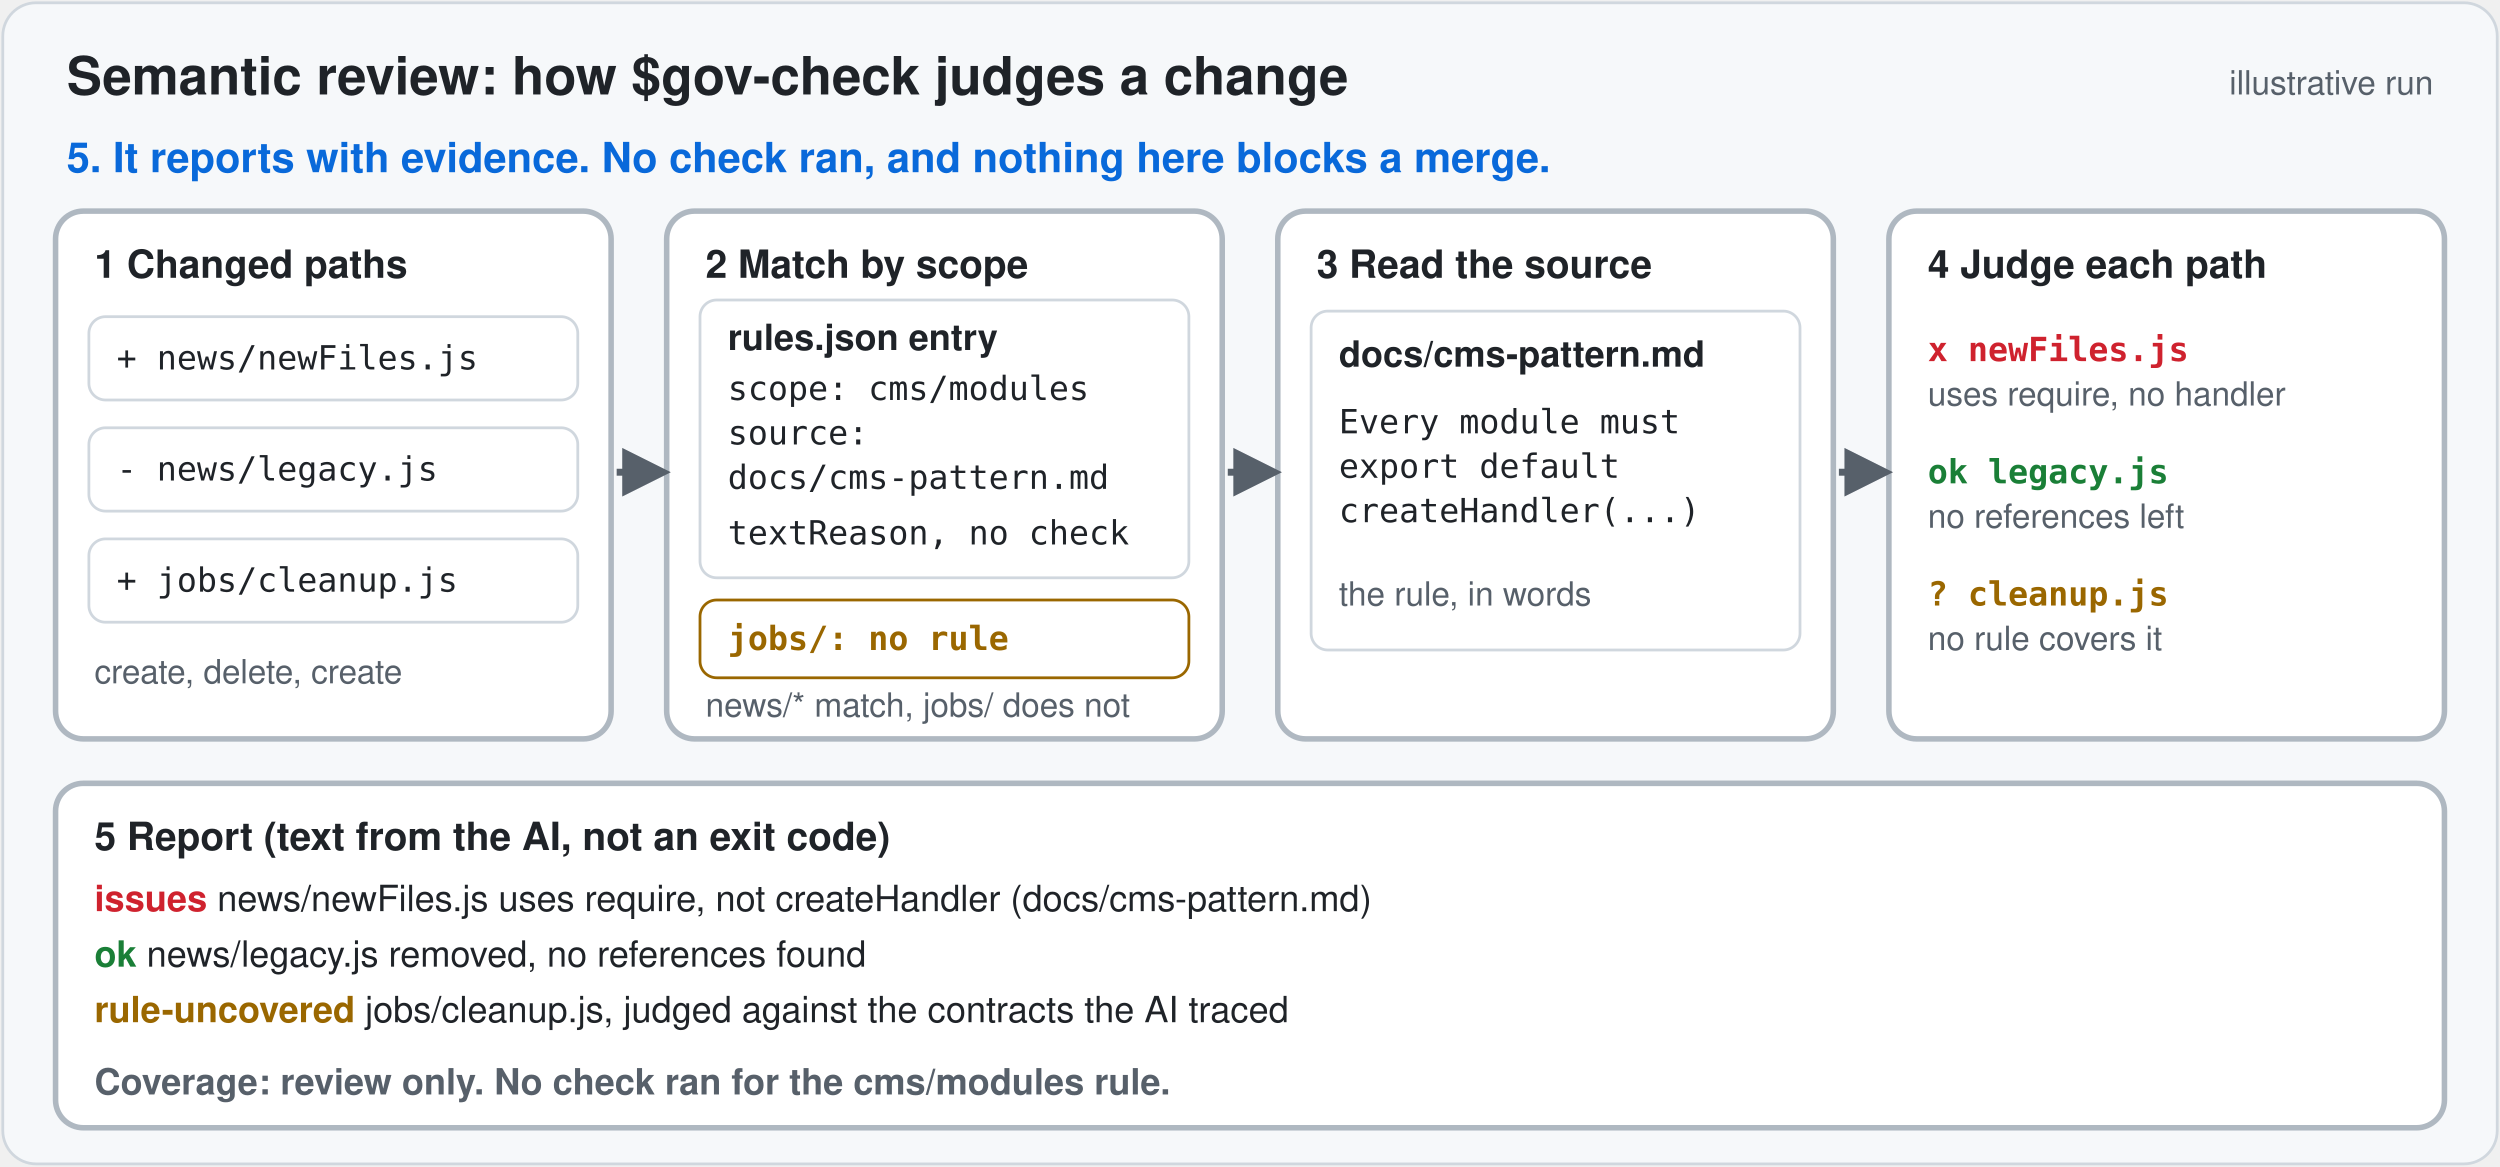
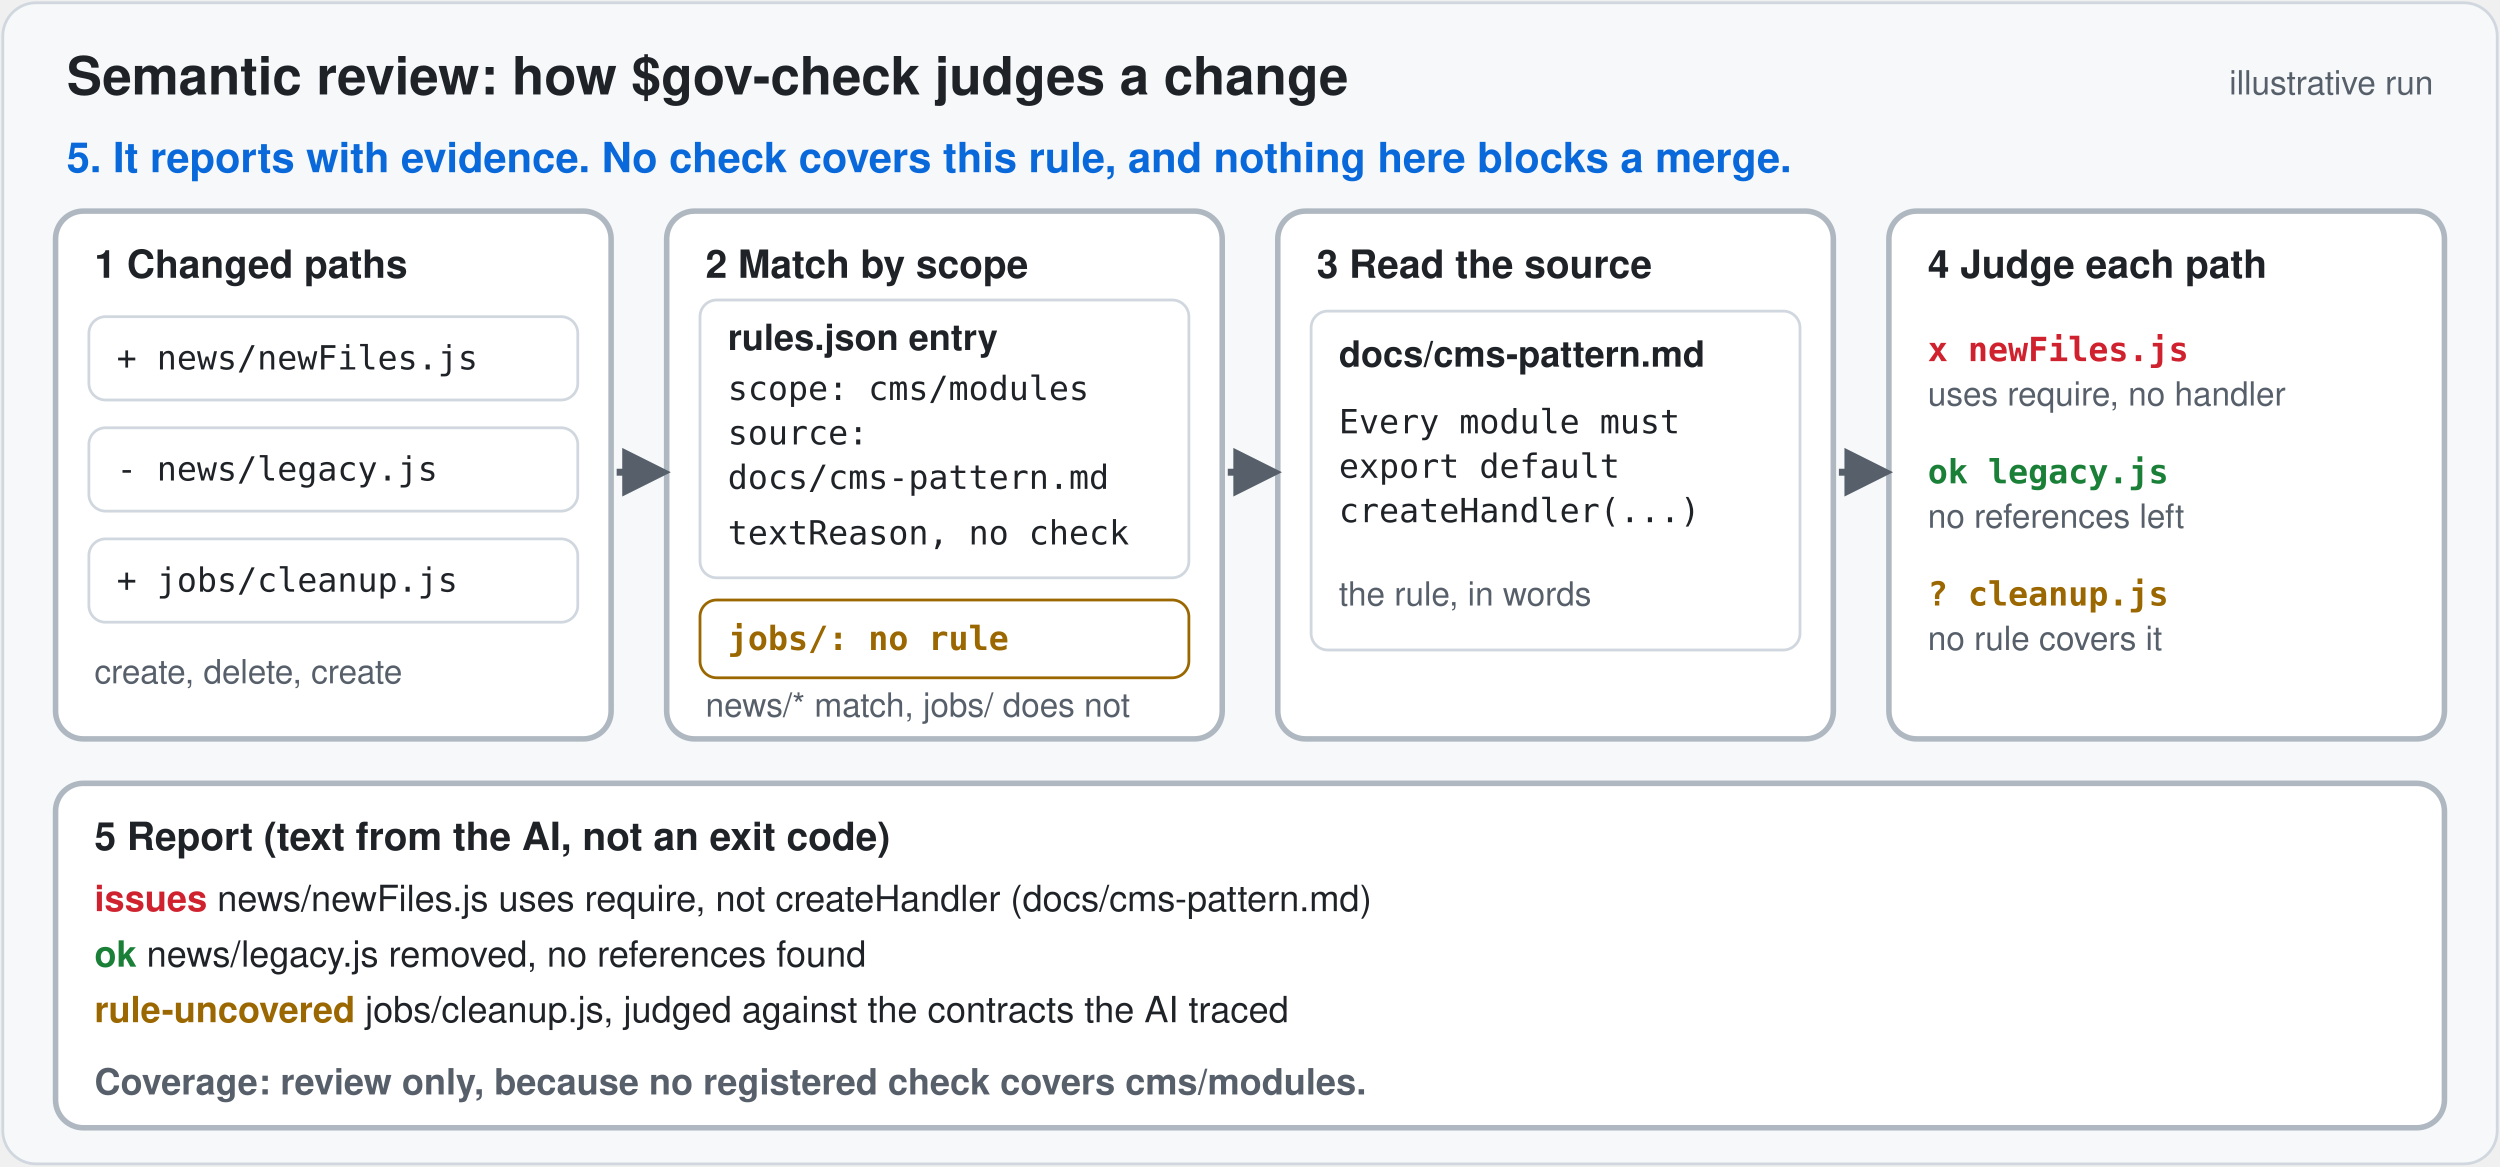
<svg xmlns="http://www.w3.org/2000/svg" viewBox="0 0 900 420" width="900" height="420" role="img" aria-labelledby="t d">
  <style>
    .card { fill:#f6f8fa; stroke:#d0d7de; }
    text { font-family:-apple-system,BlinkMacSystemFont,"Segoe UI",Helvetica,Arial,sans-serif; fill:#1f2328; font-size:13px; }
    .title { font-size:19px; font-weight:600; }
    .cap { font-size:15px; font-weight:600; fill:#0969da; }
    .hd { font-size:14px; font-weight:700; }
    .tag { font-size:12px; fill:#57606a; }
    .box { fill:#fff; stroke:#afb8c1; stroke-width:2; }
    .chip { fill:#fff; stroke:#d0d7de; }
    .mono { font-family:ui-monospace,SFMono-Regular,Menlo,Consolas,monospace; font-size:12px; }
    .arrow { stroke:#57606a; stroke-width:2.5; fill:none; marker-end:url(#ah); }
    .bad { fill:#cf222e; font-weight:700; }
    .good { fill:#1a7f37; font-weight:700; }
    .warn { fill:#9a6700; font-weight:700; }
    .note { fill:#57606a; font-weight:600; }
    .cap1,.cap2,.cap3,.cap4 { opacity:0; }
    .cap5 { opacity:1; }
    @media (prefers-reduced-motion: no-preference) {
      #s2 { opacity:0; animation: s2 20s linear infinite; }
      #s3 { opacity:0; animation: s3 20s linear infinite; }
      #s4 { opacity:0; animation: s4 20s linear infinite; }
      #r1 { opacity:0; animation: r1 20s linear infinite; }
      #r2 { opacity:0; animation: r2 20s linear infinite; }
      #r3 { opacity:0; animation: r3 20s linear infinite; }
      #r4 { opacity:0; animation: r4 20s linear infinite; }
      .cap1 { animation: c1 20s linear infinite; opacity:1; }
      .cap2 { animation: c2 20s linear infinite; opacity:0; }
      .cap3 { animation: c3 20s linear infinite; opacity:0; }
      .cap4 { animation: c4 20s linear infinite; opacity:0; }
      .cap5 { animation: c5 20s linear infinite; opacity:0; }
      #b1 { animation: h1 20s linear infinite; }
      #b2 { animation: h2 20s linear infinite; }
      #b3 { animation: h3 20s linear infinite; }
      #b4 { animation: h4 20s linear infinite; }
      #b5 { animation: h5 20s linear infinite; }
      @keyframes s2 { 0%,13% { opacity:0 } 16%,96% { opacity:1 } 100% { opacity:0 } }
      @keyframes s3 { 0%,29% { opacity:0 } 32%,96% { opacity:1 } 100% { opacity:0 } }
      @keyframes s4 { 0%,45% { opacity:0 } 48%,96% { opacity:1 } 100% { opacity:0 } }
      @keyframes r1 { 0%,61% { opacity:0 } 64%,96% { opacity:1 } 100% { opacity:0 } }
      @keyframes r2 { 0%,66% { opacity:0 } 69%,96% { opacity:1 } 100% { opacity:0 } }
      @keyframes r3 { 0%,71% { opacity:0 } 74%,96% { opacity:1 } 100% { opacity:0 } }
      @keyframes r4 { 0%,78% { opacity:0 } 81%,96% { opacity:1 } 100% { opacity:0 } }
      @keyframes c1 { 0% { opacity:1 } 1%,13% { opacity:1 } 14%,100% { opacity:0 } }
      @keyframes c2 { 0%,14% { opacity:0 } 15%,29% { opacity:1 } 30%,100% { opacity:0 } }
      @keyframes c3 { 0%,30% { opacity:0 } 31%,45% { opacity:1 } 46%,100% { opacity:0 } }
      @keyframes c4 { 0%,46% { opacity:0 } 47%,61% { opacity:1 } 62%,100% { opacity:0 } }
      @keyframes c5 { 0%,62% { opacity:0 } 63%,95% { opacity:1 } 96%,100% { opacity:0 } }
      @keyframes h1 { 0%,0% { stroke:#afb8c1; stroke-width:2 } 1%,13% { stroke:#0969da; stroke-width:4 } 14%,100% { stroke:#afb8c1; stroke-width:2 } }
      @keyframes h2 { 0%,14% { stroke:#afb8c1; stroke-width:2 } 15%,29% { stroke:#0969da; stroke-width:4 } 30%,100% { stroke:#afb8c1; stroke-width:2 } }
      @keyframes h3 { 0%,30% { stroke:#afb8c1; stroke-width:2 } 31%,45% { stroke:#0969da; stroke-width:4 } 46%,100% { stroke:#afb8c1; stroke-width:2 } }
      @keyframes h4 { 0%,46% { stroke:#afb8c1; stroke-width:2 } 47%,61% { stroke:#0969da; stroke-width:4 } 62%,100% { stroke:#afb8c1; stroke-width:2 } }
      @keyframes h5 { 0%,62% { stroke:#afb8c1; stroke-width:2 } 63%,95% { stroke:#0969da; stroke-width:4 } 96%,100% { stroke:#afb8c1; stroke-width:2 } }
    }
  </style>
  <defs>
    <marker id="ah" viewBox="0 0 10 10" refX="8" refY="5" markerWidth="7" markerHeight="7" orient="auto">
      <path d="M0,0 L10,5 L0,10 z" fill="#57606a" />
    </marker>
  </defs>
  <rect class="card" x="1" y="1" width="898" height="418" rx="12" />
  <text class="title" x="24" y="34">Semantic review: how $gov-check judges a change</text>
  <text class="tag" x="876" y="34" text-anchor="end">illustrative run</text>
  <g>
    <text class="cap cap1" x="24" y="62">1. Someone asks for the review. Nothing starts it automatically.</text>
    <text class="cap cap2" x="24" y="62">2. Each changed path is matched to a rule by its scope.</text>
    <text class="cap cap3" x="24" y="62">3. The rule's source document is read.</text>
    <text class="cap cap4" x="24" y="62">4. The AI judges each path against that document.</text>
-     <text class="cap cap5" x="24" y="62">5. It reports with evidence. No check ran, and nothing here blocks a merge.</text>
+     <text class="cap cap5" x="24" y="62">5. It reports with evidence. No check covers this rule, and nothing here blocks a merge.</text>
  </g>
  <rect id="b1" class="box" x="20" y="76" width="200" height="190" rx="10" />
  <rect id="b2" class="box" x="240" y="76" width="200" height="190" rx="10" />
  <rect id="b3" class="box" x="460" y="76" width="200" height="190" rx="10" />
  <rect id="b4" class="box" x="680" y="76" width="200" height="190" rx="10" />
  <text class="hd" x="34" y="100">1 Changed paths</text>
  <text class="hd" x="254" y="100">2 Match by scope</text>
  <text class="hd" x="474" y="100">3 Read the source</text>
  <text class="hd" x="694" y="100">4 Judge each path</text>
  <rect class="chip" x="32" y="114" width="176" height="30" rx="6" />
  <text class="mono" x="42" y="133">+ news/newFiles.js</text>
  <rect class="chip" x="32" y="154" width="176" height="30" rx="6" />
  <text class="mono" x="42" y="173">- news/legacy.js</text>
  <rect class="chip" x="32" y="194" width="176" height="30" rx="6" />
  <text class="mono" x="42" y="213">+ jobs/cleanup.js</text>
  <text class="tag" x="34" y="246">create, delete, create</text>
  <g id="s2">
    <path class="arrow" d="M222,170 L238,170" />
    <rect class="chip" x="252" y="108" width="176" height="100" rx="6" />
    <text class="hd" x="262" y="126" style="font-size:13px">rules.json entry</text>
    <text class="mono" x="262" y="144">scope: cms/modules</text>
    <text class="mono" x="262" y="160">source:</text>
    <text class="mono" x="262" y="176">docs/cms-pattern.md</text>
    <text class="mono" x="262" y="196">textReason, no check</text>
    <rect class="chip" x="252" y="216" width="176" height="28" rx="6" style="stroke:#9a6700" />
    <text class="mono warn" x="262" y="234">jobs/: no rule</text>
    <text class="tag" x="254" y="258">news/* match, jobs/ does not</text>
  </g>
  <g id="s3">
    <path class="arrow" d="M442,170 L458,170" />
    <rect class="chip" x="472" y="112" width="176" height="122" rx="6" />
    <text class="hd" x="482" y="132" style="font-size:13px">docs/cms-pattern.md</text>
    <text class="mono" x="482" y="156">Every module must</text>
    <text class="mono" x="482" y="172">export default</text>
    <text class="mono" x="482" y="188">createHandler(...)</text>
    <text class="tag" x="482" y="218">the rule, in words</text>
  </g>
  <g id="s4">
    <path class="arrow" d="M662,170 L678,170" />
    <text class="mono bad" x="694" y="130">x newFiles.js</text>
    <text class="tag" x="694" y="146">uses require, no handler</text>
    <text class="mono good" x="694" y="174">ok legacy.js</text>
    <text class="tag" x="694" y="190">no references left</text>
    <text class="mono warn" x="694" y="218">? cleanup.js</text>
    <text class="tag" x="694" y="234">no rule covers it</text>
  </g>
  <rect id="b5" class="box" x="20" y="282" width="860" height="124" rx="10" />
  <text class="hd" x="34" y="306">5 Report (text from the AI, not an exit code)</text>
  <g id="r1">
    <text x="34" y="328">
      <tspan class="bad">issues</tspan> news/newFiles.js uses require, not createHandler (docs/cms-pattern.md)</text>
  </g>
  <g id="r2">
    <text x="34" y="348">
      <tspan class="good">ok</tspan> news/legacy.js removed, no references found</text>
  </g>
  <g id="r3">
    <text x="34" y="368">
      <tspan class="warn">rule-uncovered</tspan> jobs/cleanup.js, judged against the contracts the AI traced</text>
  </g>
  <g id="r4">
-     <text class="note" x="34" y="394">Coverage: review only. No check ran for the cms/modules rule.</text>
+     <text class="note" x="34" y="394">Coverage: review only, because no registered check covers cms/modules.</text>
  </g>
</svg>
